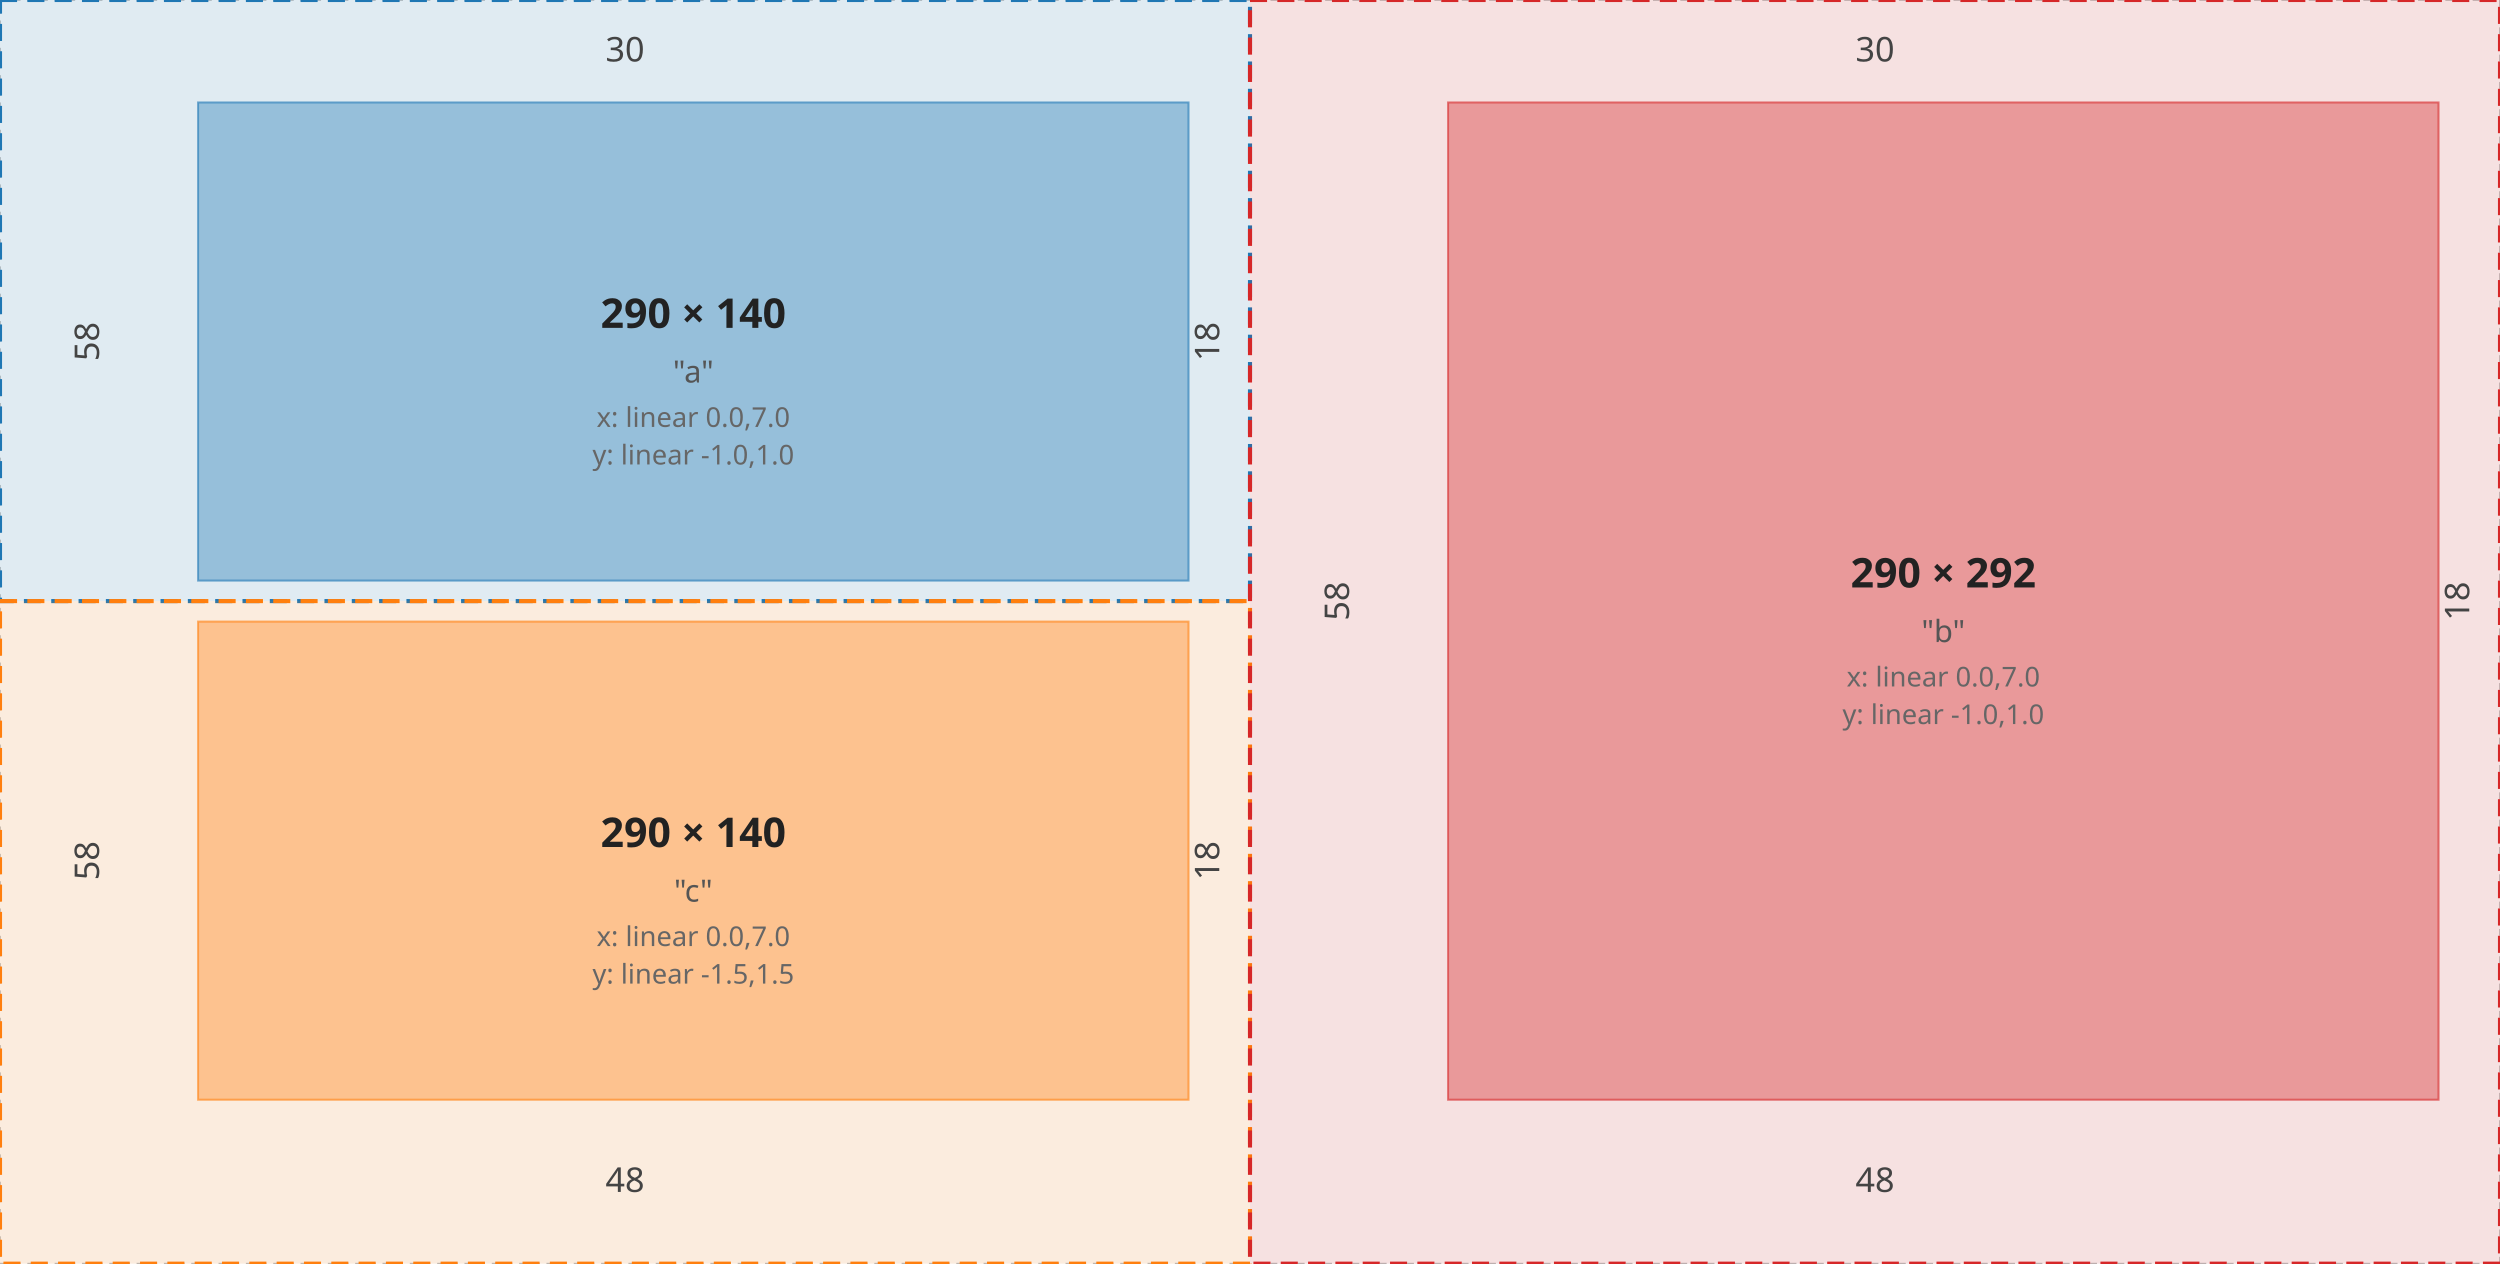
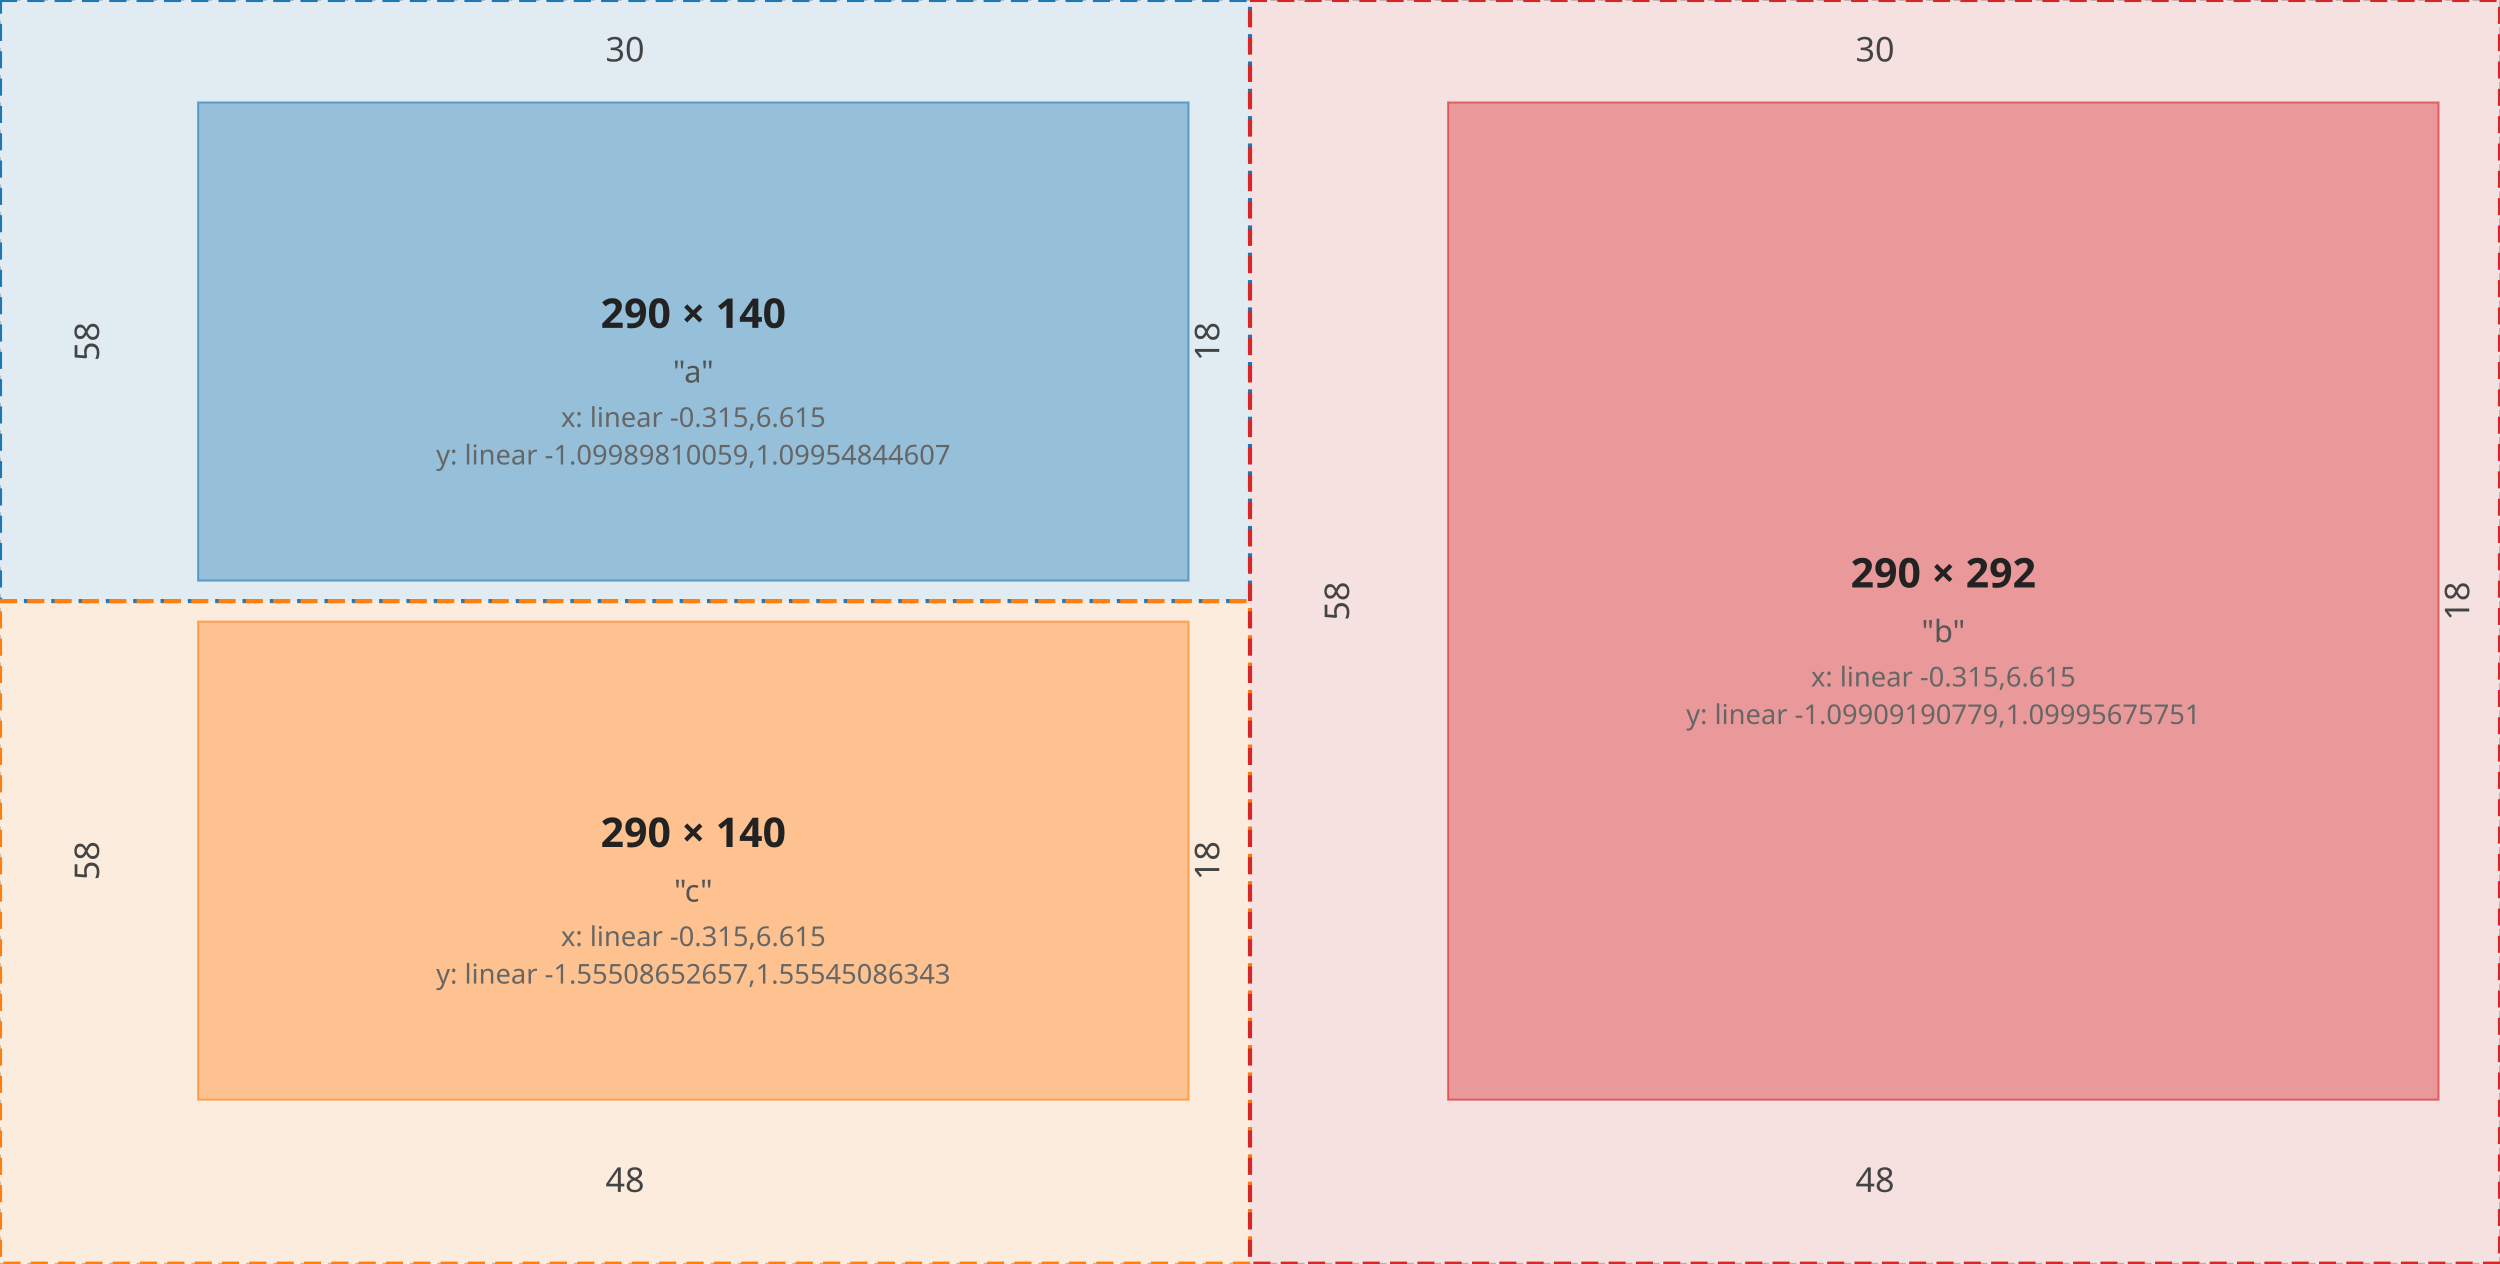
<svg xmlns="http://www.w3.org/2000/svg" width="732" height="370" viewBox="0 0 732 370">
  <g font-family="sans-serif">
    <rect x="0" y="0" width="732" height="370" fill="#fafafa" />
    <defs>
      <pattern id="plotlet-gap-hatch" patternUnits="userSpaceOnUse" width="6" height="6" patternTransform="rotate(45)">
        <rect width="6" height="6" fill="#666" fill-opacity="0.06" />
        <line x1="0" y1="0" x2="0" y2="6" stroke="#666" stroke-opacity="0.45" stroke-width="1" />
      </pattern>
    </defs>
    <rect x="0" y="0" width="732" height="370" fill="none" stroke="#bbb" stroke-width="0.5" stroke-dasharray="2,2" />
    <rect x="0" y="0" width="366" height="176" fill="#1f77b4" fill-opacity="0.12" stroke="#1f77b4" stroke-width="1.2" stroke-dasharray="5,3" />
    <rect x="58" y="30" width="290" height="140" fill="#1f77b4" fill-opacity="0.38" stroke="#1f77b4" stroke-width="0.6" stroke-opacity="0.6" />
    <text x="183.0" y="18.0" text-anchor="middle" font-size="10" fill="#444">30</text>
    <text x="29.0" y="100.0" text-anchor="middle" font-size="10" fill="#444" transform="rotate(-90 29.0 100.0)">58</text>
    <text x="357.0" y="100.0" text-anchor="middle" font-size="10" fill="#444" transform="rotate(-90 357.0 100.0)">18</text>
    <text x="203.0" y="96.0" text-anchor="middle" font-size="12" fill="#222" font-weight="bold">290 × 140</text>
    <text x="203.0" y="112.0" text-anchor="middle" font-size="9" fill="#555">"a"</text>
-     <text x="203.0" y="125.0" text-anchor="middle" font-size="8" fill="#666">x: linear 0.0,7.0</text>
-     <text x="203.0" y="136.0" text-anchor="middle" font-size="8" fill="#666">y: linear -1.0,1.0</text>
+     <text x="203.0" y="125.0" text-anchor="middle" font-size="8" fill="#666">x: linear -0.315,6.615</text>
+     <text x="203.0" y="136.0" text-anchor="middle" font-size="8" fill="#666">y: linear -1.09989810059,1.09954844607</text>
    <rect x="0" y="176" width="366" height="194" fill="#ff7f0e" fill-opacity="0.12" stroke="#ff7f0e" stroke-width="1.2" stroke-dasharray="5,3" />
    <rect x="58" y="182" width="290" height="140" fill="#ff7f0e" fill-opacity="0.38" stroke="#ff7f0e" stroke-width="0.6" stroke-opacity="0.6" />
    <text x="183.0" y="349.0" text-anchor="middle" font-size="10" fill="#444">48</text>
    <text x="29.0" y="252.0" text-anchor="middle" font-size="10" fill="#444" transform="rotate(-90 29.0 252.0)">58</text>
    <text x="357.0" y="252.0" text-anchor="middle" font-size="10" fill="#444" transform="rotate(-90 357.0 252.0)">18</text>
    <text x="203.0" y="248.0" text-anchor="middle" font-size="12" fill="#222" font-weight="bold">290 × 140</text>
    <text x="203.0" y="264.0" text-anchor="middle" font-size="9" fill="#555">"c"</text>
-     <text x="203.0" y="277.0" text-anchor="middle" font-size="8" fill="#666">x: linear 0.0,7.0</text>
-     <text x="203.0" y="288.0" text-anchor="middle" font-size="8" fill="#666">y: linear -1.5,1.5</text>
+     <text x="203.0" y="277.0" text-anchor="middle" font-size="8" fill="#666">x: linear -0.315,6.615</text>
+     <text x="203.0" y="288.0" text-anchor="middle" font-size="8" fill="#666">y: linear -1.55508652657,1.55545086343</text>
    <rect x="366" y="0" width="366" height="370" fill="#d62728" fill-opacity="0.12" stroke="#d62728" stroke-width="1.2" stroke-dasharray="5,3" />
    <rect x="424" y="30" width="290" height="292" fill="#d62728" fill-opacity="0.38" stroke="#d62728" stroke-width="0.6" stroke-opacity="0.6" />
    <text x="549.0" y="18.0" text-anchor="middle" font-size="10" fill="#444">30</text>
    <text x="549.0" y="349.0" text-anchor="middle" font-size="10" fill="#444">48</text>
    <text x="395.0" y="176.0" text-anchor="middle" font-size="10" fill="#444" transform="rotate(-90 395.0 176.0)">58</text>
    <text x="723.0" y="176.0" text-anchor="middle" font-size="10" fill="#444" transform="rotate(-90 723.0 176.0)">18</text>
    <text x="569.0" y="172.0" text-anchor="middle" font-size="12" fill="#222" font-weight="bold">290 × 292</text>
    <text x="569.0" y="188.0" text-anchor="middle" font-size="9" fill="#555">"b"</text>
-     <text x="569.0" y="201.0" text-anchor="middle" font-size="8" fill="#666">x: linear 0.0,7.0</text>
-     <text x="569.0" y="212.0" text-anchor="middle" font-size="8" fill="#666">y: linear -1.0,1.0</text>
+     <text x="569.0" y="201.0" text-anchor="middle" font-size="8" fill="#666">x: linear -0.315,6.615</text>
+     <text x="569.0" y="212.0" text-anchor="middle" font-size="8" fill="#666">y: linear -1.09909190779,1.09995675751</text>
  </g>
</svg>
